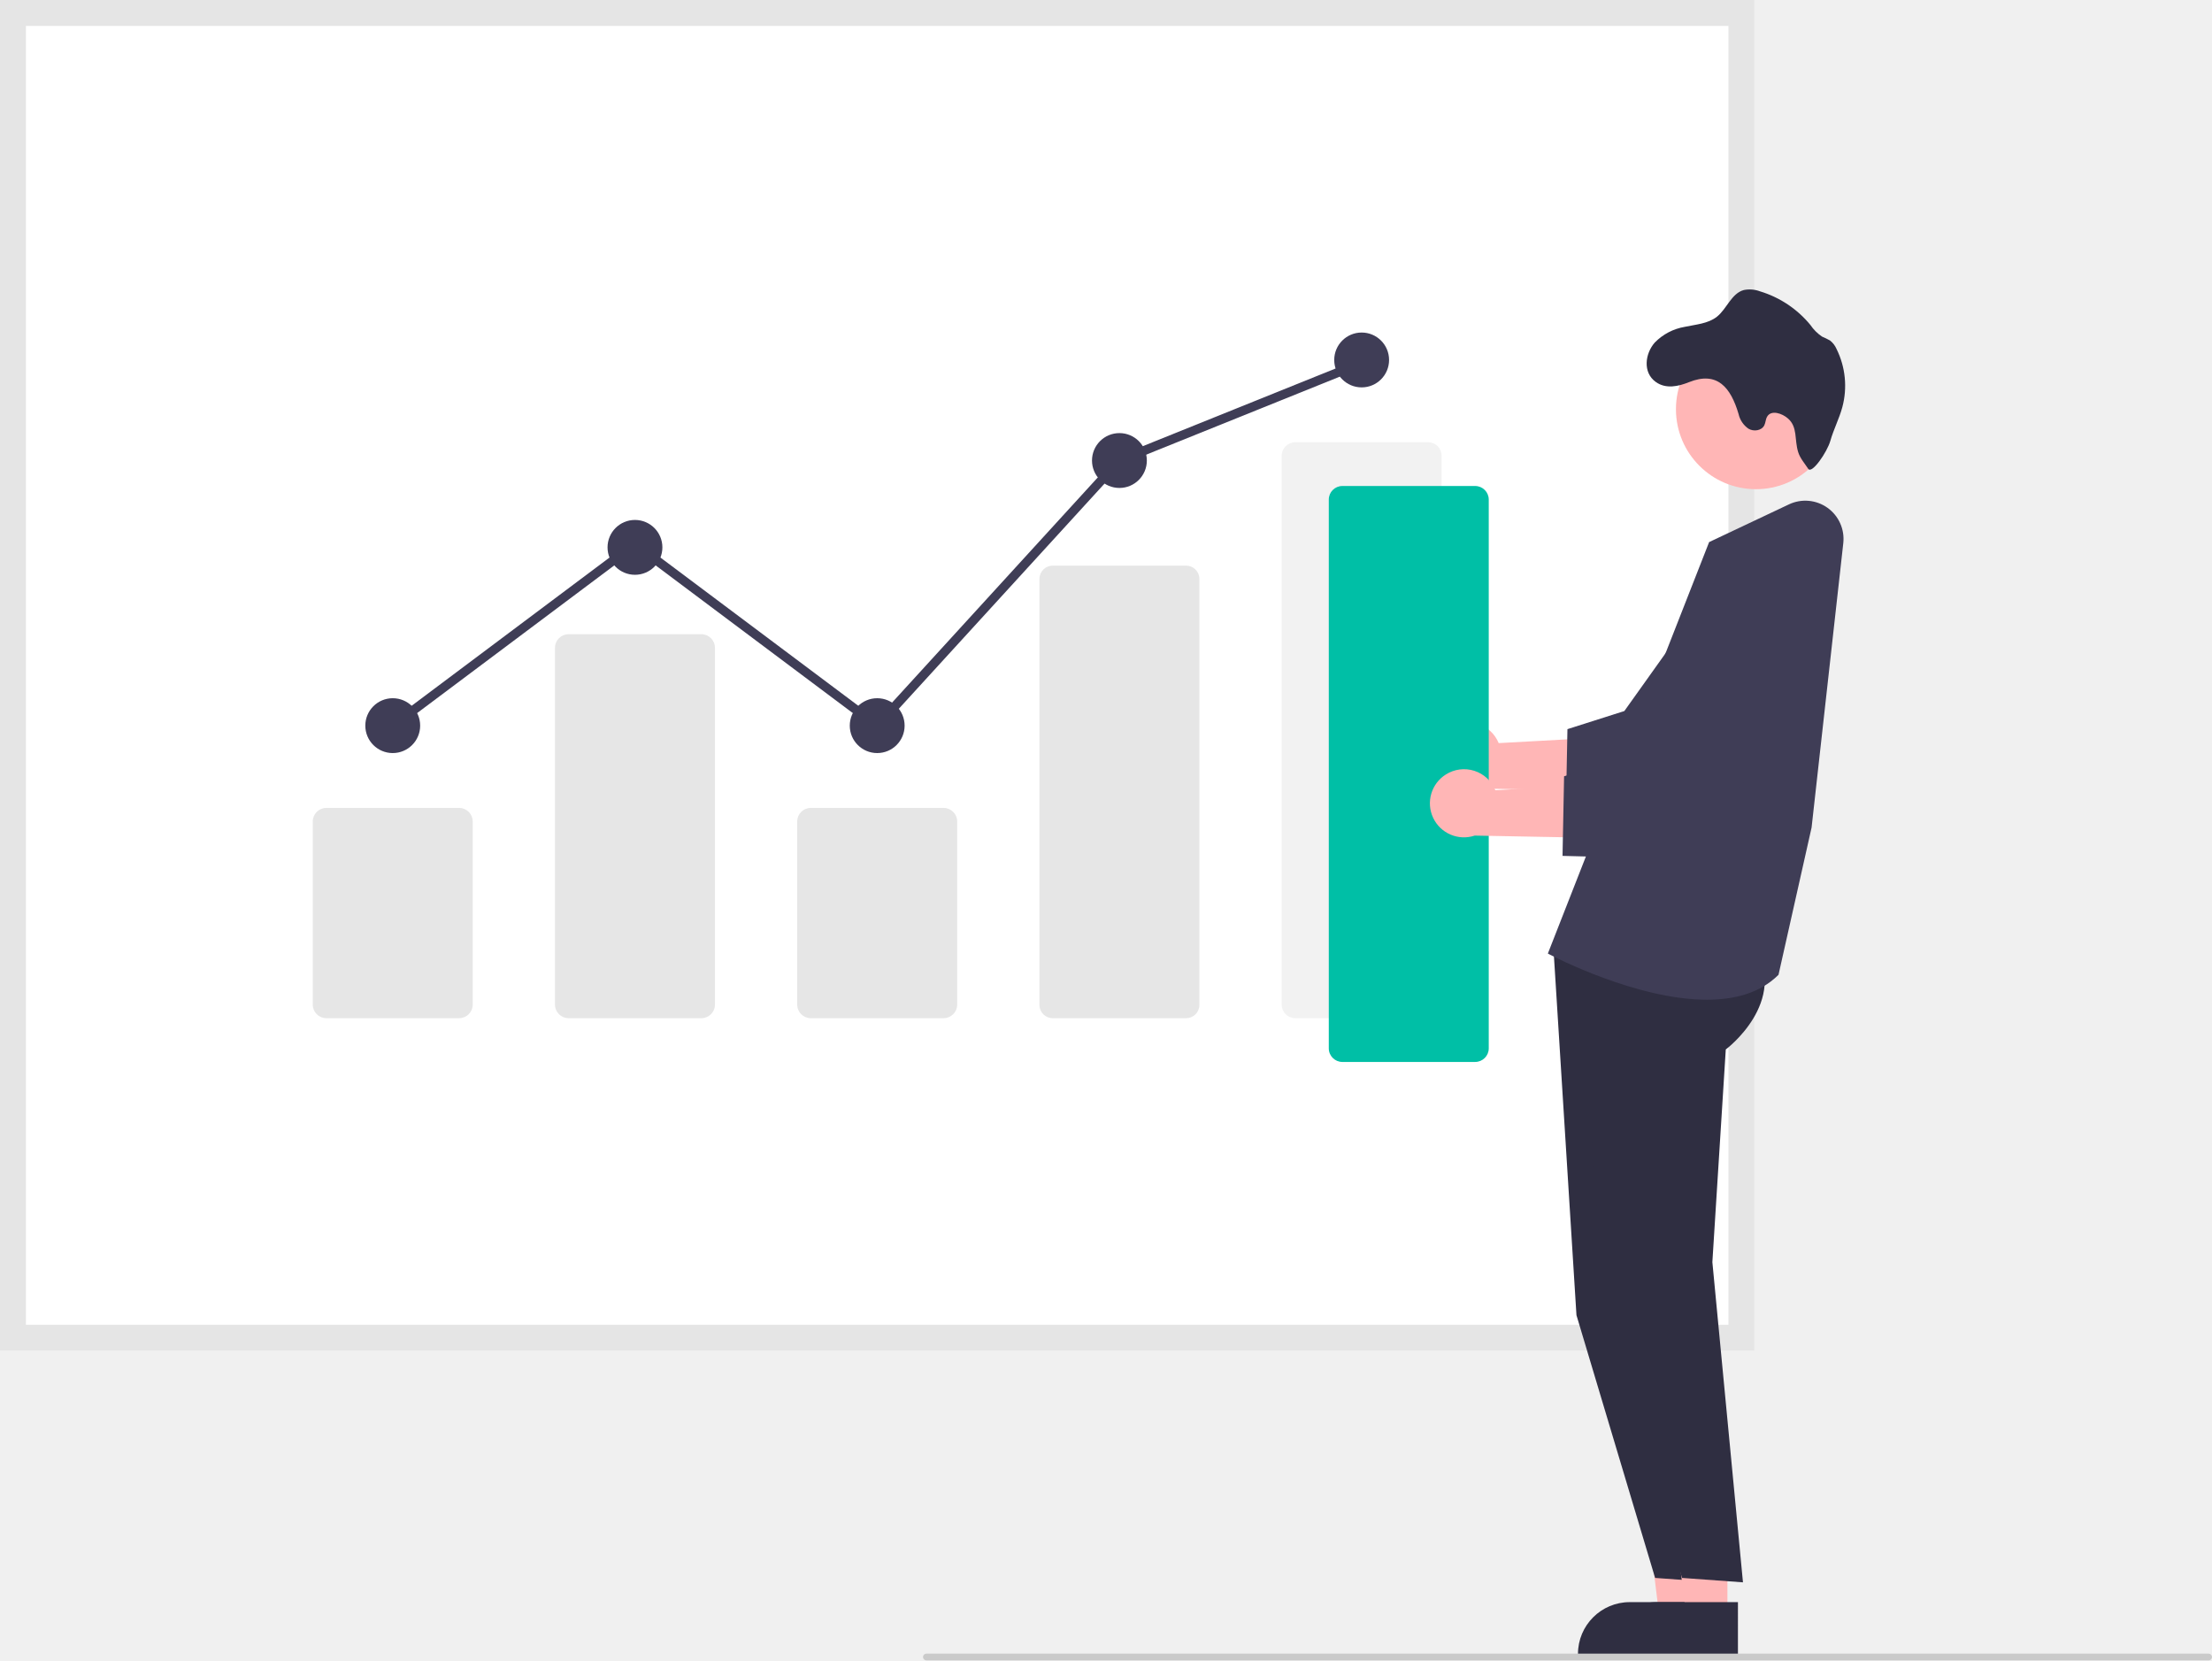
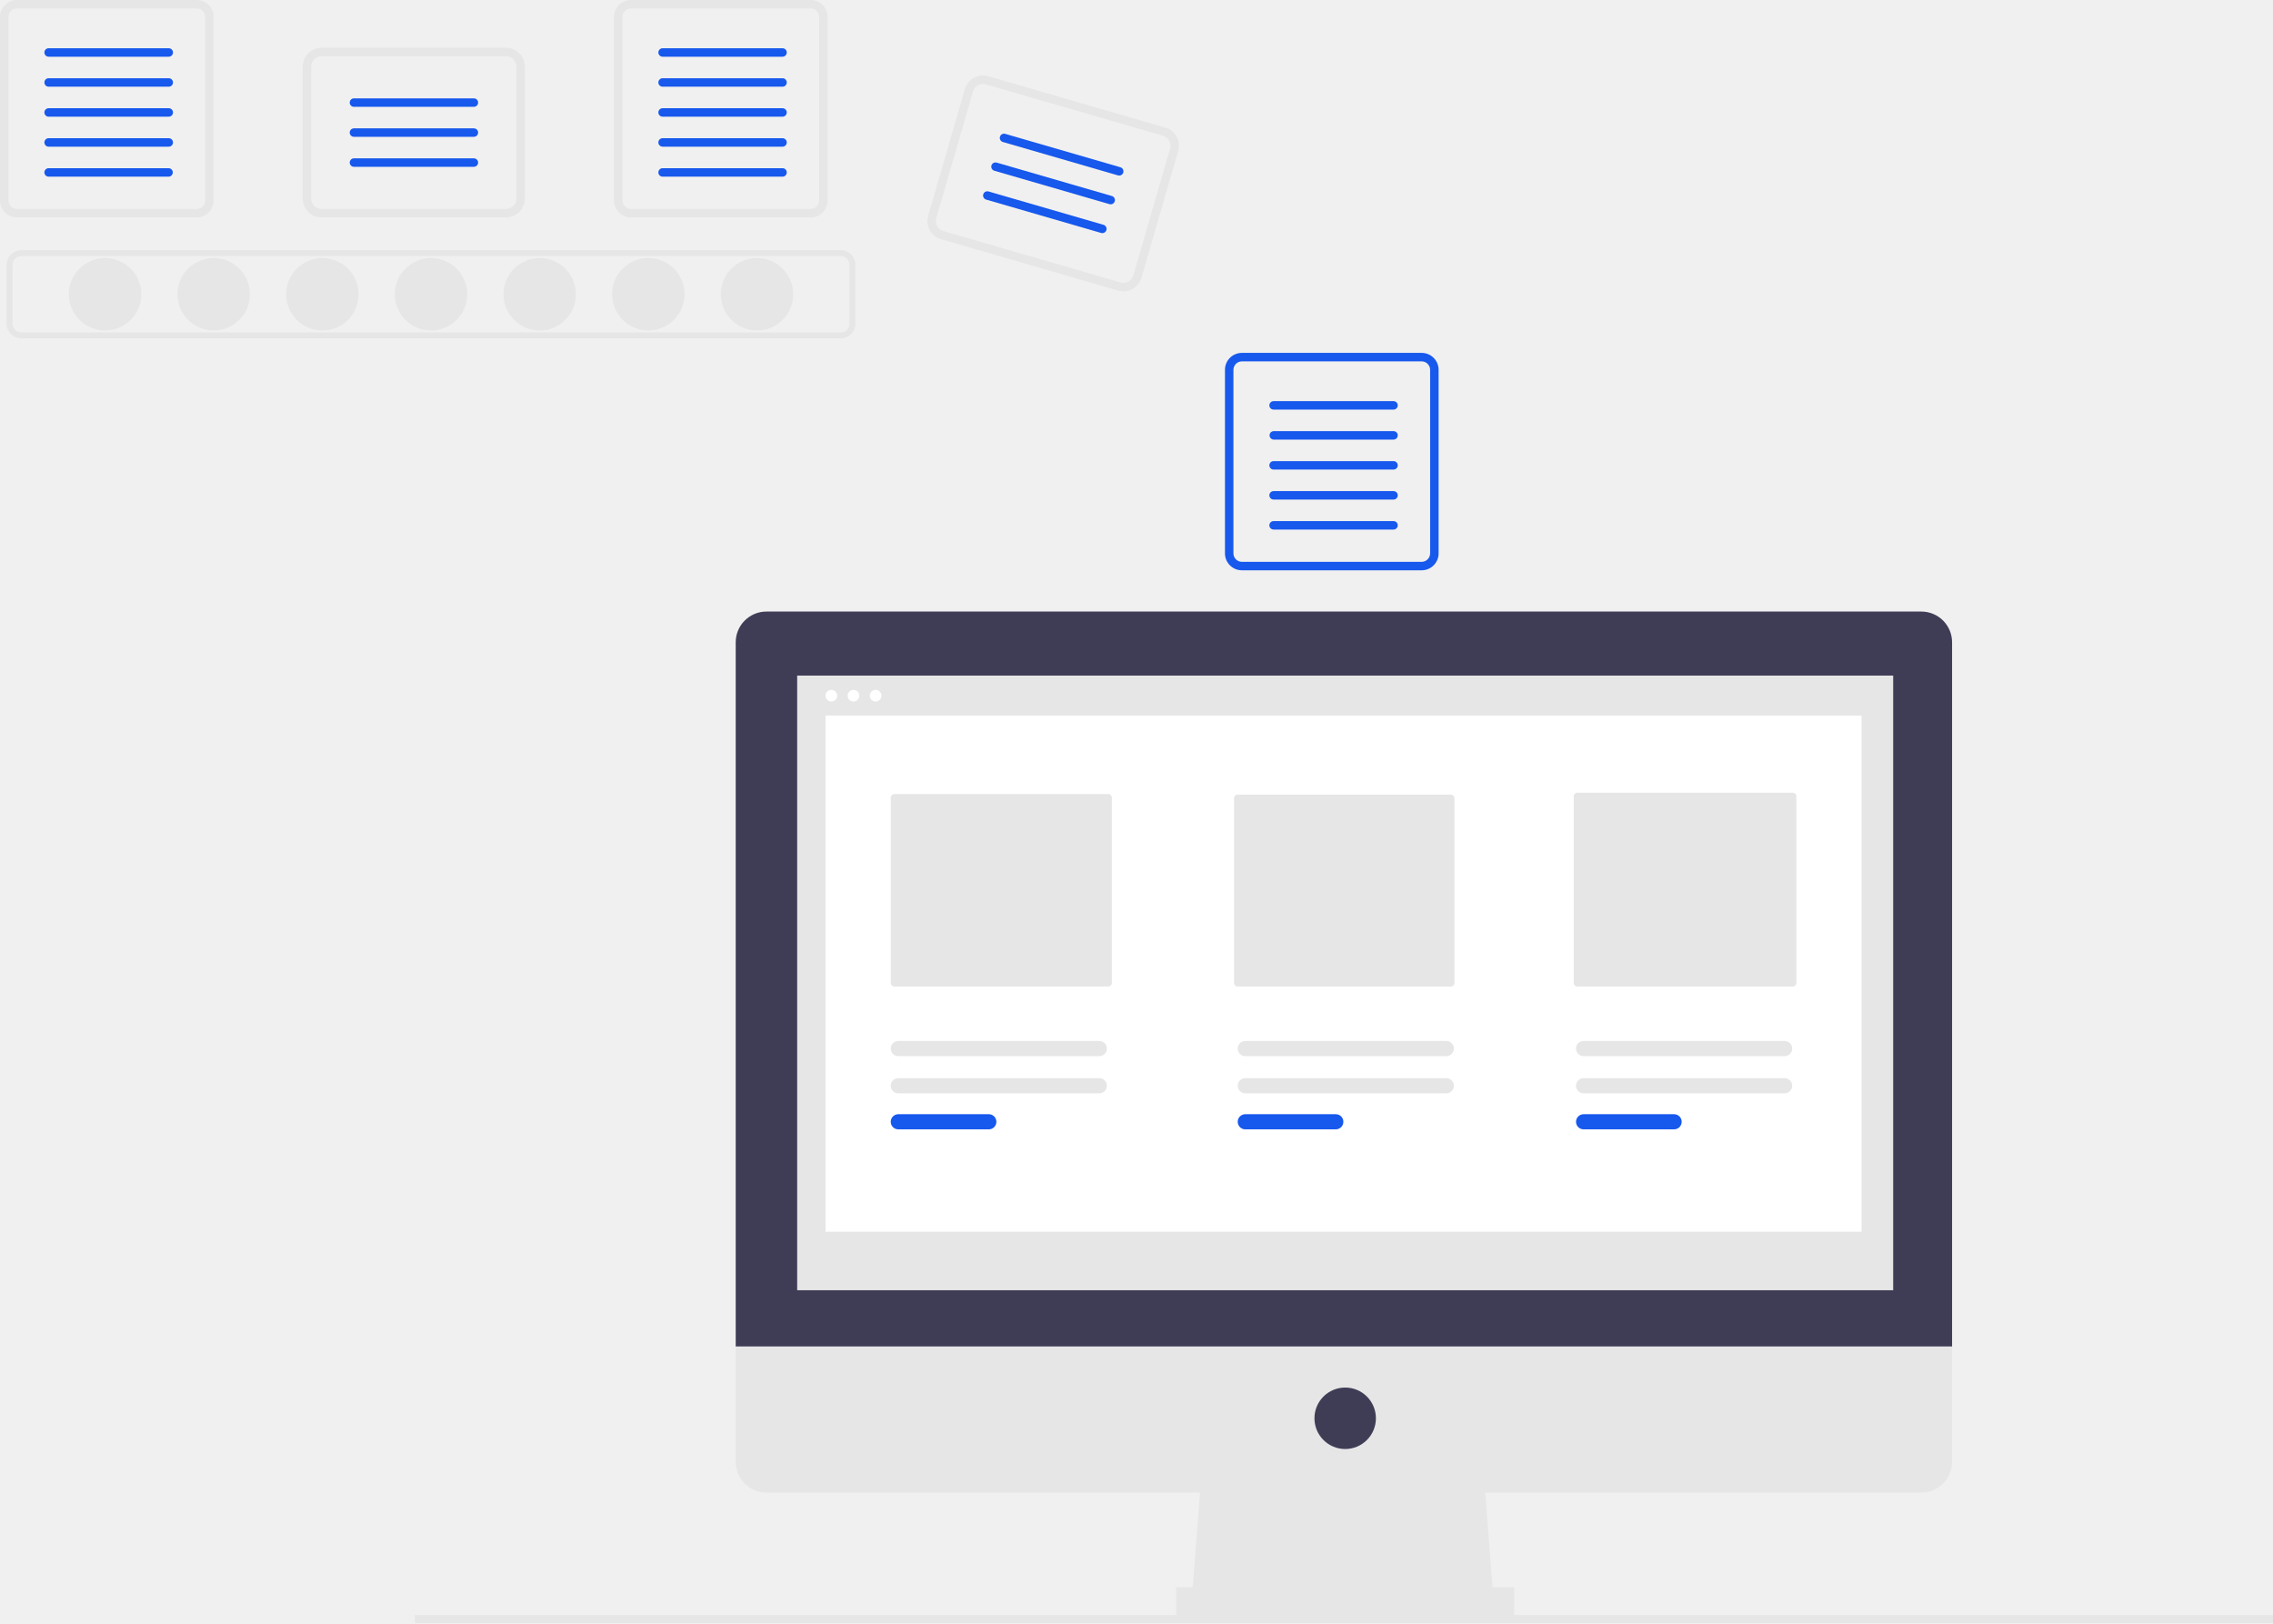
- <svg xmlns="http://www.w3.org/2000/svg" data-name="Layer 1" width="786.979" height="590.646" viewBox="0 0 786.979 590.646">
-   <path id="e7a552b9-89f6-403f-a662-c184ed590622-302" data-name="Path 133" d="M946.778,690.389a189.654,189.654,0,0,1-8.86,52.426c-.12.394-.253.782-.382,1.176H904.473c.035-.353.071-.747.105-1.176,2.204-25.343-10.389-177.751-25.586-204.129C880.324,540.826,949.342,609.862,946.778,690.389Z" transform="translate(-206.1701 -154.5432)" fill="#f0f0f0" />
-   <path id="b08f6207-3c71-42fa-8723-265175c281aa-303" data-name="Path 134" d="M944.297,742.816c-.277.394-.564.788-.859,1.176H918.634c.188-.335.406-.729.659-1.176,4.097-7.395,16.225-29.505,27.483-52.426,12.093-24.632,23.198-50.198,22.262-59.451C969.328,633.024,977.7,696.644,944.297,742.816Z" transform="translate(-206.1701 -154.5432)" fill="#f0f0f0" />
-   <path d="M830.342,635.032H206.17V154.543H830.342Z" transform="translate(-206.1701 -154.5432)" fill="#fff" />
-   <path d="M830.342,635.032H206.17V154.543H830.342Zm-614.95-9.222H821.12V163.765H215.392Z" transform="translate(-206.1701 -154.5432)" fill="#e5e5e5" />
-   <path d="M369.525,516.74H322.268a4.832,4.832,0,0,1-4.827-4.826V446.769a4.832,4.832,0,0,1,4.827-4.826h47.257a4.832,4.832,0,0,1,4.827,4.826v65.144A4.832,4.832,0,0,1,369.525,516.74Z" transform="translate(-206.1701 -154.5432)" fill="#e6e6e6" />
-   <path d="M455.705,516.74H408.448a4.832,4.832,0,0,1-4.827-4.826V384.98a4.832,4.832,0,0,1,4.827-4.826h47.257a4.832,4.832,0,0,1,4.827,4.826V511.913A4.832,4.832,0,0,1,455.705,516.74Z" transform="translate(-206.1701 -154.5432)" fill="#e6e6e6" />
-   <path d="M541.885,516.74H494.627a4.832,4.832,0,0,1-4.827-4.826V446.769a4.832,4.832,0,0,1,4.827-4.826h47.257a4.832,4.832,0,0,1,4.827,4.826v65.144A4.832,4.832,0,0,1,541.885,516.74Z" transform="translate(-206.1701 -154.5432)" fill="#e6e6e6" />
-   <path d="M628.064,516.74H580.807a4.727,4.727,0,0,1-4.827-4.608V360.371a4.727,4.727,0,0,1,4.827-4.608h47.257a4.727,4.727,0,0,1,4.827,4.608V512.132A4.727,4.727,0,0,1,628.064,516.74Z" transform="translate(-206.1701 -154.5432)" fill="#e6e6e6" />
-   <path d="M714.244,516.74H666.987a4.832,4.832,0,0,1-4.827-4.826V316.686a4.832,4.832,0,0,1,4.827-4.826h47.257a4.832,4.832,0,0,1,4.827,4.826v195.227A4.832,4.832,0,0,1,714.244,516.74Z" transform="translate(-206.1701 -154.5432)" fill="#f2f2f2" />
-   <circle cx="139.727" cy="258.131" r="9.756" fill="#3f3d56" />
-   <circle cx="225.906" cy="194.715" r="9.756" fill="#3f3d56" />
-   <circle cx="312.086" cy="258.131" r="9.756" fill="#3f3d56" />
-   <circle cx="398.266" cy="163.821" r="9.756" fill="#3f3d56" />
-   <circle cx="484.445" cy="128.048" r="9.756" fill="#3f3d56" />
-   <polygon points="312.292 260.316 225.906 195.613 140.702 259.432 138.752 256.829 225.906 191.549 311.88 255.945 397.315 162.451 397.658 162.312 483.837 127.589 485.053 130.606 399.216 165.19 312.292 260.316" fill="#3f3d56" />
-   <polygon points="604.996 574.714 590.317 574.713 583.333 518.093 604.999 518.094 604.996 574.714" fill="#ffb6b6" />
-   <path d="M814.91,743.487l-47.332-.002v-.599a18.424,18.424,0,0,1,18.423-18.423h.001l28.909.001Z" transform="translate(-206.1701 -154.5432)" fill="#2f2e41" />
-   <path d="M758.705,489.607,767.039,622.389l27.981,93.465,21.678,1.57L805.812,603.515l4.773-75.647s22.627-16.867,10.116-37.17Z" transform="translate(-206.1701 -154.5432)" fill="#2f2e41" />
-   <polygon points="614.575 574.714 599.895 574.713 592.912 518.093 614.577 518.094 614.575 574.714" fill="#ffb6b6" />
-   <path d="M824.489,743.487l-47.332-.002v-.599a18.424,18.424,0,0,1,18.423-18.423h.001l28.909.001Z" transform="translate(-206.1701 -154.5432)" fill="#2f2e41" />
-   <path d="M768.284,489.607,776.618,622.389l27.981,93.465,21.678,1.57L815.391,603.515l4.773-75.647s22.627-16.867,10.116-37.17Z" transform="translate(-206.1701 -154.5432)" fill="#2f2e41" />
-   <path d="M813.461,510.169c-24.998,0-54.42-15.277-56.125-16.174l-.474-.25,57.373-146.366L842.649,333.956a13.596,13.596,0,0,1,19.32,13.799L850.693,448.909l-11.77,52.391-.125.123C832.302,507.841,823.217,510.169,813.461,510.169Z" transform="translate(-206.1701 -154.5432)" fill="#3f3d56" />
-   <path d="M721.781,413.277a12.04,12.04,0,0,1,17.59,5.607l42.724-2.334-11.21,19.202-38.853-.728a12.106,12.106,0,0,1-10.252-21.747Z" transform="translate(-206.1701 -154.5432)" fill="#ffb6b6" />
-   <path d="M806.094,443.335l-42.815-1.093.552-28.321,20.246-6.444,33.209-46.578a21.425,21.425,0,1,1,34.165,25.836Z" transform="translate(-206.1701 -154.5432)" fill="#3f3d56" />
-   <circle cx="624.713" cy="145.57" r="28.449" fill="#ffb6b6" />
-   <path d="M794.891,276.406a19.445,19.445,0,0,1,10.657-5.592c3.951-.85,8.286-1.114,11.447-3.592,3.592-2.862,5.173-8.298,9.579-9.507a10.501,10.501,0,0,1,5.735.455,37.118,37.118,0,0,1,17.96,11.974,15.375,15.375,0,0,0,4.131,4.131,29.93,29.93,0,0,1,2.85,1.389,7.759,7.759,0,0,1,2.323,3.029,29.443,29.443,0,0,1,2.059,20.678c-1.102,4.083-3.089,7.867-4.263,11.974s-6.6,11.92-7.869,9.98-2.898-3.748-3.592-5.987c-1.355-4.404-.131-8.836-3.577-11.896-2.131-1.892-5.987-3.161-7.436-.718-.575.946-.539,2.143-1.03,3.125-.97,1.916-3.772,2.299-5.628,1.197a8.633,8.633,0,0,1-3.52-5.22c-2.79-9.435-7.543-15.374-17.637-11.339-3.76,1.509-8.19,2.526-11.806-.06C790.509,287.026,791.479,280.285,794.891,276.406Z" transform="translate(-206.1701 -154.5432)" fill="#2f2e41" />
-   <path d="M731.007,532.305H683.75a4.832,4.832,0,0,1-4.827-4.826V332.252a4.832,4.832,0,0,1,4.827-4.826h47.257a4.832,4.832,0,0,1,4.827,4.826V527.479A4.832,4.832,0,0,1,731.007,532.305Z" transform="translate(-206.1701 -154.5432)" fill="#00bfa6" />
-   <path d="M720.584,430.04a12.04,12.04,0,0,1,17.59,5.607l42.724-2.334L769.688,452.515l-38.853-.728a12.106,12.106,0,0,1-10.252-21.747Z" transform="translate(-206.1701 -154.5432)" fill="#ffb6b6" />
-   <path d="M804.897,460.098l-42.815-1.093.552-28.321,20.246-6.444,33.209-46.578a21.425,21.425,0,1,1,34.165,25.836Z" transform="translate(-206.1701 -154.5432)" fill="#3f3d56" />
-   <path d="M991.952,745.189h-456.193a1.197,1.197,0,1,1,0-2.395h456.193a1.197,1.197,0,1,1,0,2.395Z" transform="translate(-206.1701 -154.5432)" fill="#cacaca" />
+ <svg xmlns="http://www.w3.org/2000/svg" data-name="Layer 1" width="855.418" height="610.775" viewBox="0 0 855.418 610.775">
+   <circle cx="39.536" cy="110.727" r="13.631" fill="#e6e6e6" />
+   <circle cx="80.428" cy="110.727" r="13.631" fill="#e6e6e6" />
+   <circle cx="121.319" cy="110.727" r="13.631" fill="#e6e6e6" />
+   <circle cx="162.211" cy="110.727" r="13.631" fill="#e6e6e6" />
+   <circle cx="203.103" cy="110.727" r="13.631" fill="#e6e6e6" />
+   <circle cx="243.994" cy="110.727" r="13.631" fill="#e6e6e6" />
+   <circle cx="284.886" cy="110.727" r="13.631" fill="#e6e6e6" />
+   <path d="M488.674,271.938H180.329a5.553,5.553,0,0,1-5.547-5.547V244.287a5.553,5.553,0,0,1,5.547-5.547H488.674a5.553,5.553,0,0,1,5.547,5.547V266.391A5.553,5.553,0,0,1,488.674,271.938ZM180.329,240.959a3.332,3.332,0,0,0-3.328,3.328V266.391a3.332,3.332,0,0,0,3.328,3.328H488.674a3.332,3.332,0,0,0,3.328-3.328V244.287a3.332,3.332,0,0,0-3.328-3.328Z" transform="translate(-172.2908 -144.6123)" fill="#e6e6e6" />
+   <path d="M246.317,147.799a3.191,3.191,0,0,1,3.187,3.187V220.049a3.191,3.191,0,0,1-3.187,3.187h-67.652a3.191,3.191,0,0,1-3.187-3.187V150.986a3.191,3.191,0,0,1,3.187-3.187h67.652m0-3.187h-67.652a6.374,6.374,0,0,0-6.374,6.374V220.049a6.374,6.374,0,0,0,6.374,6.374h67.652a6.374,6.374,0,0,0,6.374-6.374V150.986a6.374,6.374,0,0,0-6.374-6.374Z" transform="translate(-172.2908 -144.6123)" fill="#e6e6e6" />
+   <path d="M235.765,165.953H190.628a1.594,1.594,0,1,1,0-3.187h45.137a1.594,1.594,0,1,1,0,3.187Z" transform="translate(-172.2908 -144.6123)" fill="#1758ed" />
+   <path d="M235.765,177.238H190.628a1.594,1.594,0,1,1,0-3.187h45.137a1.594,1.594,0,1,1,0,3.187Z" transform="translate(-172.2908 -144.6123)" fill="#1758ed" />
+   <path d="M235.765,188.521H190.628a1.594,1.594,0,1,1,0-3.187h45.137a1.594,1.594,0,1,1,0,3.187Z" transform="translate(-172.2908 -144.6123)" fill="#1758ed" />
+   <path d="M235.765,199.806H190.628a1.594,1.594,0,1,1,0-3.187h45.137a1.594,1.594,0,1,1,0,3.187Z" transform="translate(-172.2908 -144.6123)" fill="#1758ed" />
+   <path d="M235.765,211.091H190.628a1.594,1.594,0,1,1,0-3.187h45.137a1.594,1.594,0,0,1,0,3.187Z" transform="translate(-172.2908 -144.6123)" fill="#1758ed" />
+   <path d="M477.378,147.799a3.191,3.191,0,0,1,3.187,3.187V220.049a3.191,3.191,0,0,1-3.187,3.187h-67.652a3.191,3.191,0,0,1-3.187-3.187V150.986a3.191,3.191,0,0,1,3.187-3.187h67.652m0-3.187h-67.652a6.374,6.374,0,0,0-6.374,6.374V220.049a6.374,6.374,0,0,0,6.374,6.374h67.652a6.374,6.374,0,0,0,6.374-6.374V150.986a6.374,6.374,0,0,0-6.374-6.374Z" transform="translate(-172.2908 -144.6123)" fill="#e6e6e6" />
+   <path d="M466.826,165.953H421.689a1.594,1.594,0,1,1,0-3.187h45.137a1.594,1.594,0,0,1,0,3.187Z" transform="translate(-172.2908 -144.6123)" fill="#1758ed" />
+   <path d="M466.826,177.238H421.689a1.594,1.594,0,1,1,0-3.187h45.137a1.594,1.594,0,0,1,0,3.187Z" transform="translate(-172.2908 -144.6123)" fill="#1758ed" />
+   <path d="M466.826,188.521H421.689a1.594,1.594,0,1,1,0-3.187h45.137a1.594,1.594,0,0,1,0,3.187Z" transform="translate(-172.2908 -144.6123)" fill="#1758ed" />
+   <path d="M466.826,199.806H421.689a1.594,1.594,0,1,1,0-3.187h45.137a1.594,1.594,0,0,1,0,3.187Z" transform="translate(-172.2908 -144.6123)" fill="#1758ed" />
+   <path d="M466.826,211.091H421.689a1.594,1.594,0,1,1,0-3.187h45.137a1.594,1.594,0,0,1,0,3.187Z" transform="translate(-172.2908 -144.6123)" fill="#1758ed" />
+   <path d="M707.317,280.591a3.191,3.191,0,0,1,3.187,3.187v69.063a3.191,3.191,0,0,1-3.187,3.187H639.665a3.191,3.191,0,0,1-3.187-3.187V283.778a3.191,3.191,0,0,1,3.187-3.187h67.652m0-3.187H639.665a6.374,6.374,0,0,0-6.374,6.374v69.063a6.374,6.374,0,0,0,6.374,6.374h67.652a6.374,6.374,0,0,0,6.374-6.374V283.778a6.374,6.374,0,0,0-6.374-6.374Z" transform="translate(-172.2908 -144.6123)" fill="#1758ed" />
+   <path d="M696.765,298.744H651.628a1.594,1.594,0,1,1,0-3.187h45.137a1.594,1.594,0,0,1,0,3.187Z" transform="translate(-172.2908 -144.6123)" fill="#1758ed" />
+   <path d="M696.765,310.029H651.628a1.594,1.594,0,0,1,0-3.187h45.137a1.594,1.594,0,0,1,0,3.187Z" transform="translate(-172.2908 -144.6123)" fill="#1758ed" />
+   <path d="M696.765,321.313H651.628a1.594,1.594,0,1,1,0-3.187h45.137a1.594,1.594,0,0,1,0,3.187Z" transform="translate(-172.2908 -144.6123)" fill="#1758ed" />
+   <path d="M696.765,332.597H651.628a1.594,1.594,0,1,1,0-3.187h45.137a1.594,1.594,0,0,1,0,3.187Z" transform="translate(-172.2908 -144.6123)" fill="#1758ed" />
+   <path d="M696.765,343.882H651.628a1.594,1.594,0,1,1,0-3.187h45.137a1.594,1.594,0,0,1,0,3.187Z" transform="translate(-172.2908 -144.6123)" fill="#1758ed" />
+   <path d="M362.733,226.423H293.309a7.09,7.09,0,0,1-7.081-7.081V169.665a7.09,7.09,0,0,1,7.081-7.082h69.423a7.09,7.09,0,0,1,7.082,7.082V219.342A7.09,7.09,0,0,1,362.733,226.423ZM293.309,165.77a3.899,3.899,0,0,0-3.894,3.895V219.342a3.899,3.899,0,0,0,3.894,3.894h69.423a3.899,3.899,0,0,0,3.895-3.894V169.665a3.9,3.9,0,0,0-3.895-3.895Z" transform="translate(-172.2908 -144.6123)" fill="#e6e6e6" />
+   <path d="M350.59,184.812H305.453a1.594,1.594,0,0,1,0-3.187H350.59a1.594,1.594,0,1,1,0,3.187Z" transform="translate(-172.2908 -144.6123)" fill="#1758ed" />
+   <path d="M350.59,196.097H305.453a1.594,1.594,0,0,1,0-3.187H350.59a1.594,1.594,0,1,1,0,3.187Z" transform="translate(-172.2908 -144.6123)" fill="#1758ed" />
+   <path d="M350.59,207.381H305.453a1.594,1.594,0,0,1,0-3.187H350.59a1.594,1.594,0,1,1,0,3.187Z" transform="translate(-172.2908 -144.6123)" fill="#1758ed" />
+   <path d="M593.091,253.95,526.415,234.614a7.09,7.09,0,0,1-4.829-8.774l13.836-47.711a7.09,7.09,0,0,1,8.774-4.83l66.676,19.336a7.09,7.09,0,0,1,4.829,8.774l-13.836,47.711A7.09,7.09,0,0,1,593.091,253.95Zm-49.783-77.589a3.899,3.899,0,0,0-4.825,2.656L524.647,226.728a3.899,3.899,0,0,0,2.656,4.825l66.676,19.336a3.899,3.899,0,0,0,4.826-2.655l13.836-47.711a3.9,3.9,0,0,0-2.656-4.826Z" transform="translate(-172.2908 -144.6123)" fill="#e6e6e6" />
+   <path d="M593.018,210.604l-43.351-12.572a1.594,1.594,0,0,1,.888-3.061L593.906,207.543a1.594,1.594,0,1,1-.888,3.061Z" transform="translate(-172.2908 -144.6123)" fill="#1758ed" />
+   <path d="M589.875,221.442,546.524,208.87a1.594,1.594,0,1,1,.888-3.061L590.763,218.381a1.594,1.594,0,0,1-.888,3.061Z" transform="translate(-172.2908 -144.6123)" fill="#1758ed" />
+   <path d="M586.732,232.28l-43.351-12.572a1.594,1.594,0,0,1,.888-3.061l43.351,12.572a1.594,1.594,0,0,1-.888,3.061Z" transform="translate(-172.2908 -144.6123)" fill="#1758ed" />
+   <rect x="156.106" y="607.775" width="699.312" height="3" fill="#e6e6e6" />
+   <polygon points="562.14 603.085 448.421 603.085 452.276 552.973 558.285 552.973 562.14 603.085" fill="#e6e6e6" />
+   <rect x="442.639" y="597.303" width="127.21" height="11.565" fill="#e6e6e6" />
+   <path d="M895.371,374.74H460.735a11.565,11.565,0,0,0-11.565,11.565h0V651.327H906.935V386.305a11.565,11.565,0,0,0-11.565-11.565Z" transform="translate(-172.2908 -144.6123)" fill="#3f3d56" />
+   <path d="M449.171,651.327v43.367a11.565,11.565,0,0,0,11.565,11.565H895.371a11.565,11.565,0,0,0,11.565-11.565h0V651.327Z" transform="translate(-172.2908 -144.6123)" fill="#e6e6e6" />
+   <rect x="300.009" y="254.221" width="412.47" height="231.292" fill="#e6e6e6" />
+   <circle cx="506.244" cy="533.698" r="11.565" fill="#3f3d56" />
+   <circle cx="312.87" cy="261.795" r="2.195" fill="#fff" />
+   <circle cx="321.2" cy="261.795" r="2.195" fill="#fff" />
+   <circle cx="329.531" cy="261.795" r="2.195" fill="#fff" />
+   <rect x="310.675" y="269.253" width="389.916" height="194.247" fill="#fff" />
+   <path d="M508.885,443.411a1.38,1.38,0,0,0-1.378,1.378v69.676a1.38,1.38,0,0,0,1.378,1.378H589.349a1.38,1.38,0,0,0,1.378-1.378V444.79a1.38,1.38,0,0,0-1.378-1.378Z" transform="translate(-172.2908 -144.6123)" fill="#e6e6e6" />
+   <path d="M638.081,443.635a1.38,1.38,0,0,0-1.379,1.378v69.452a1.38,1.38,0,0,0,1.379,1.378h80.208a1.38,1.38,0,0,0,1.378-1.378V445.014a1.38,1.38,0,0,0-1.378-1.378Z" transform="translate(-172.2908 -144.6123)" fill="#e6e6e6" />
+   <path d="M765.922,442.907a1.38,1.38,0,0,0-1.378,1.378v70.18a1.38,1.38,0,0,0,1.378,1.378h81.042a1.38,1.38,0,0,0,1.378-1.378V444.286a1.38,1.38,0,0,0-1.378-1.378Z" transform="translate(-172.2908 -144.6123)" fill="#e6e6e6" />
+   <path d="M510.356,550.333a2.85,2.85,0,0,0,0,5.7h75.652a2.85,2.85,0,0,0,0-5.7Z" transform="translate(-172.2908 -144.6123)" fill="#e6e6e6" />
+   <path d="M510.356,563.889a2.85,2.85,0,0,0,0,5.7h34.062a2.85,2.85,0,0,0,0-5.7Z" transform="translate(-172.2908 -144.6123)" fill="#1758ed" />
+   <path d="M640.94,550.333a2.85,2.85,0,0,0,0,5.7h75.652a2.85,2.85,0,0,0,0-5.7Z" transform="translate(-172.2908 -144.6123)" fill="#e6e6e6" />
+   <path d="M640.94,563.889a2.85,2.85,0,0,0,0,5.7h34.062a2.85,2.85,0,0,0,0-5.7Z" transform="translate(-172.2908 -144.6123)" fill="#1758ed" />
+   <path d="M768.26,550.333a2.85,2.85,0,0,0,0,5.7h75.652a2.85,2.85,0,0,0,0-5.7Z" transform="translate(-172.2908 -144.6123)" fill="#e6e6e6" />
+   <path d="M510.356,536.333a2.85,2.85,0,0,0,0,5.7h75.652a2.85,2.85,0,0,0,0-5.7Z" transform="translate(-172.2908 -144.6123)" fill="#e6e6e6" />
+   <path d="M640.94,536.333a2.85,2.85,0,0,0,0,5.7h75.652a2.85,2.85,0,0,0,0-5.7Z" transform="translate(-172.2908 -144.6123)" fill="#e6e6e6" />
+   <path d="M768.26,536.333a2.85,2.85,0,0,0,0,5.7h75.652a2.85,2.85,0,0,0,0-5.7Z" transform="translate(-172.2908 -144.6123)" fill="#e6e6e6" />
+   <path d="M768.26,563.889a2.85,2.85,0,0,0,0,5.7H802.322a2.85,2.85,0,0,0,0-5.7Z" transform="translate(-172.2908 -144.6123)" fill="#1758ed" />
</svg>
